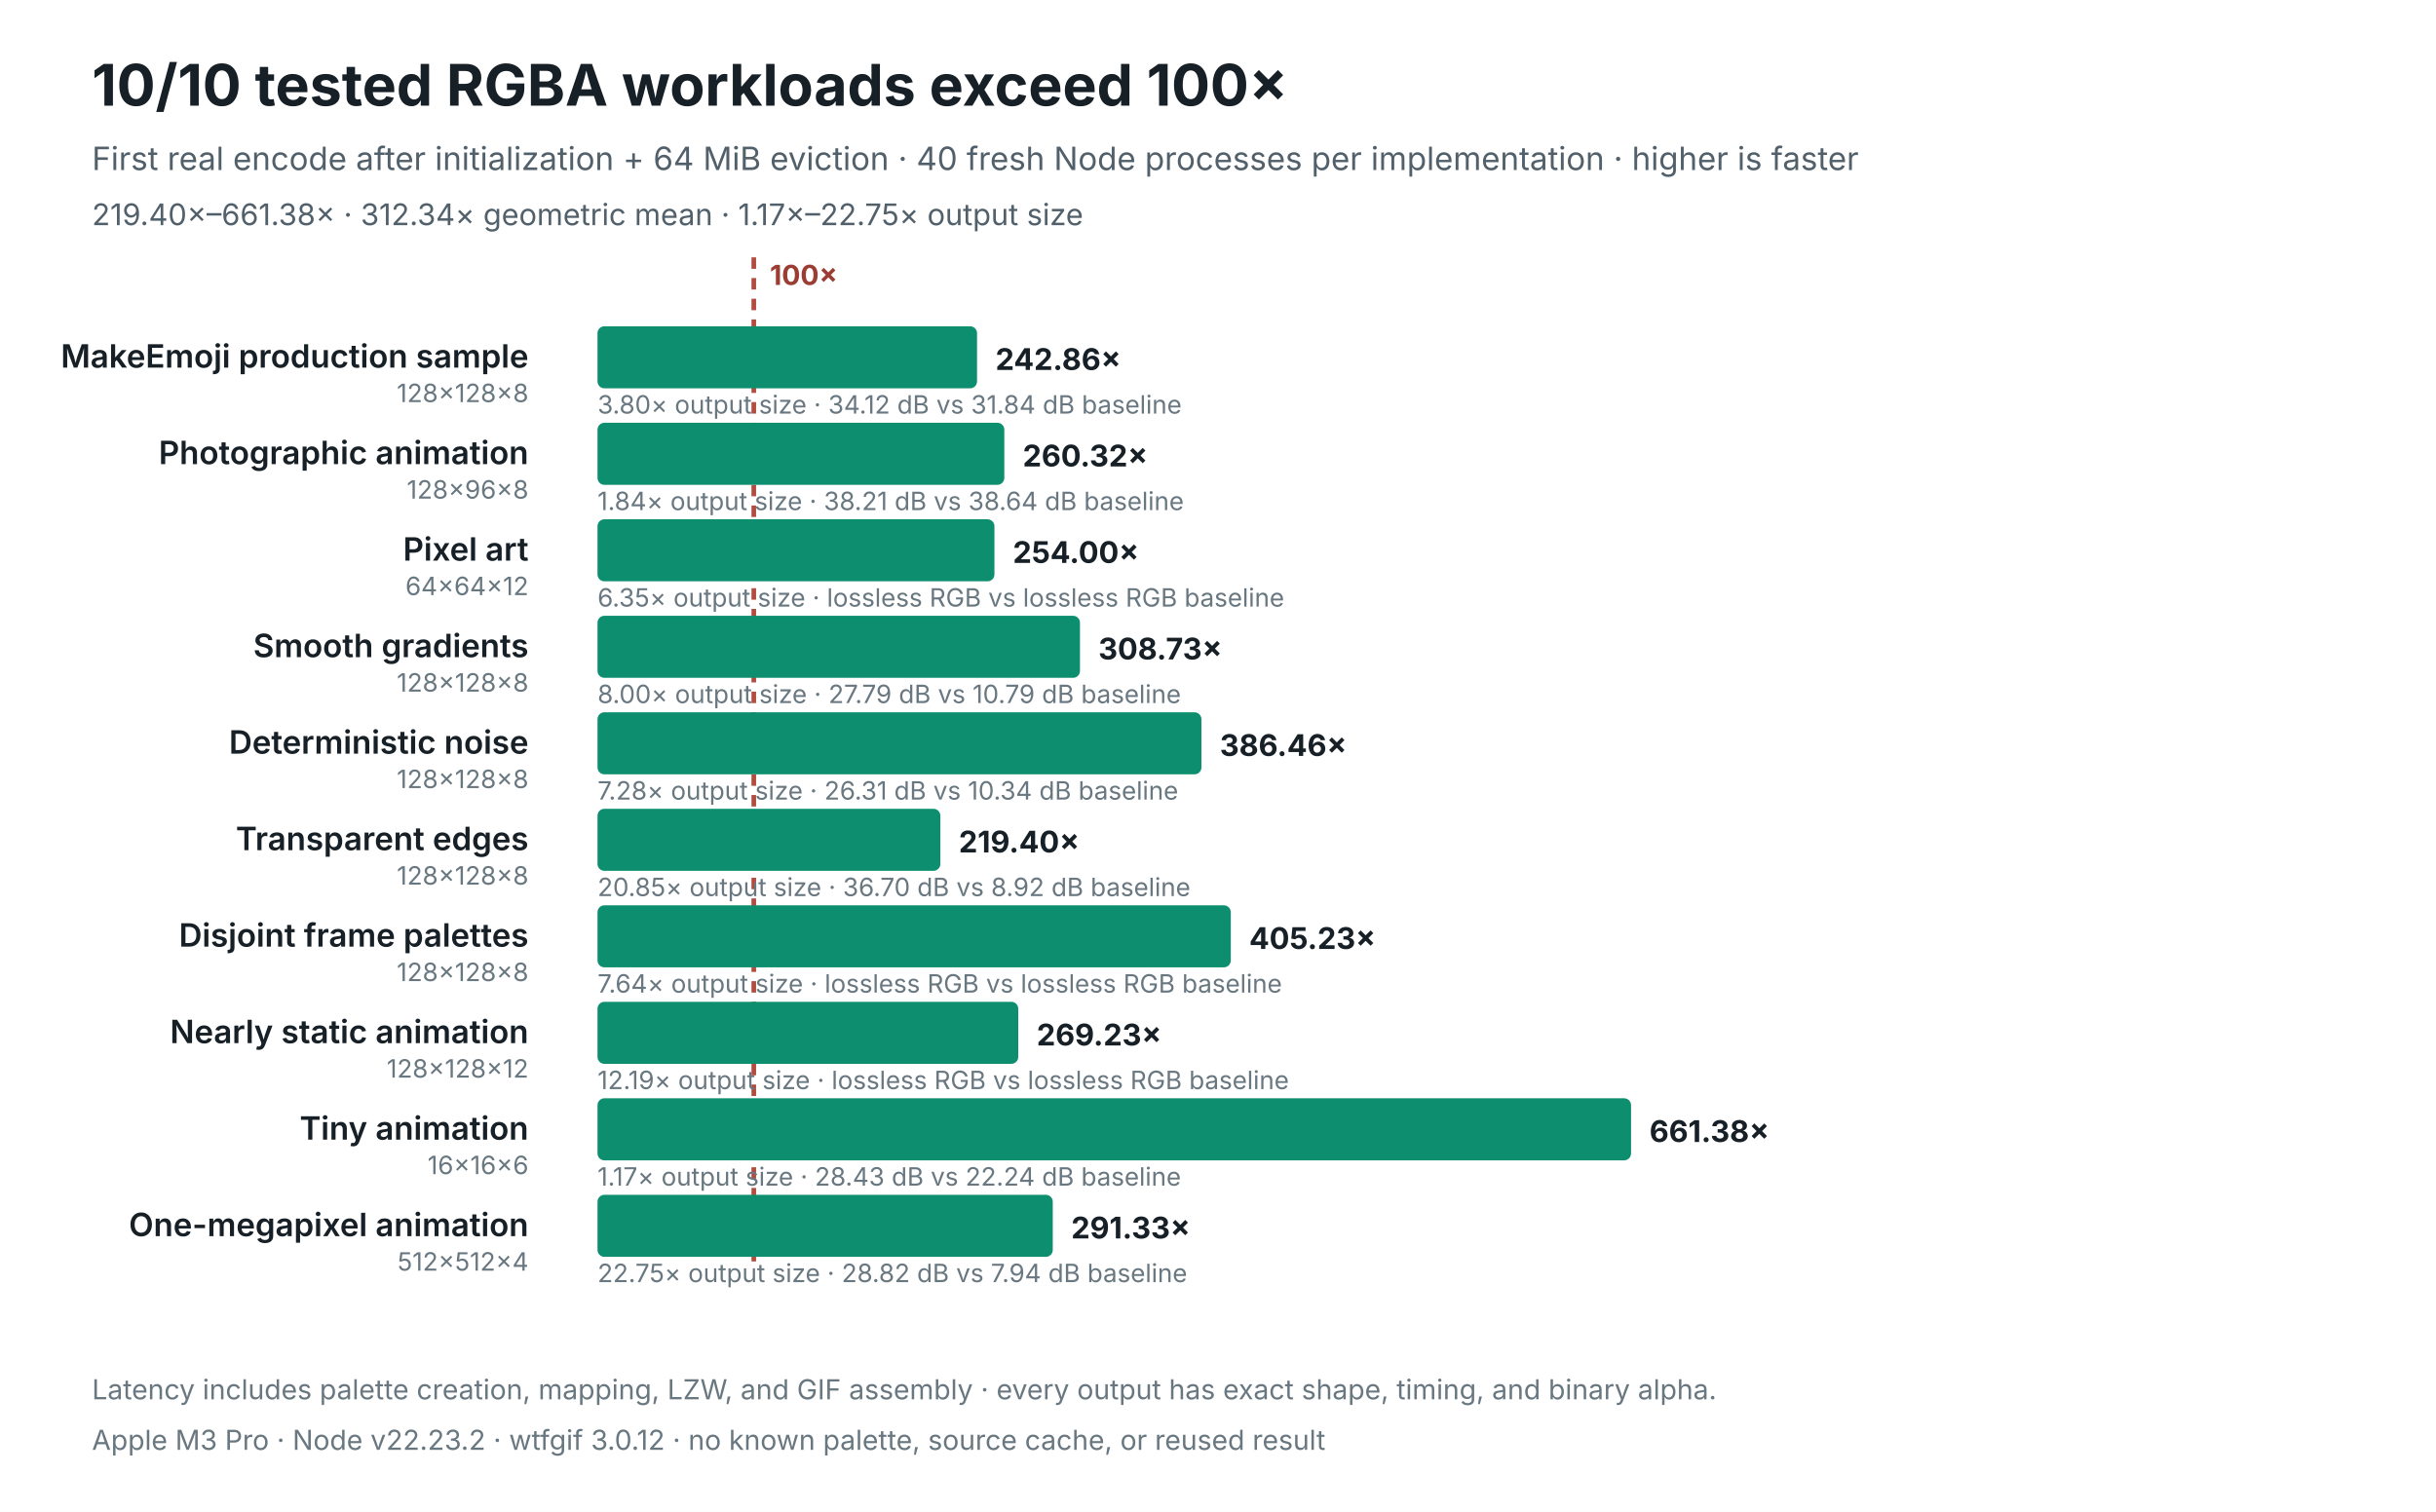
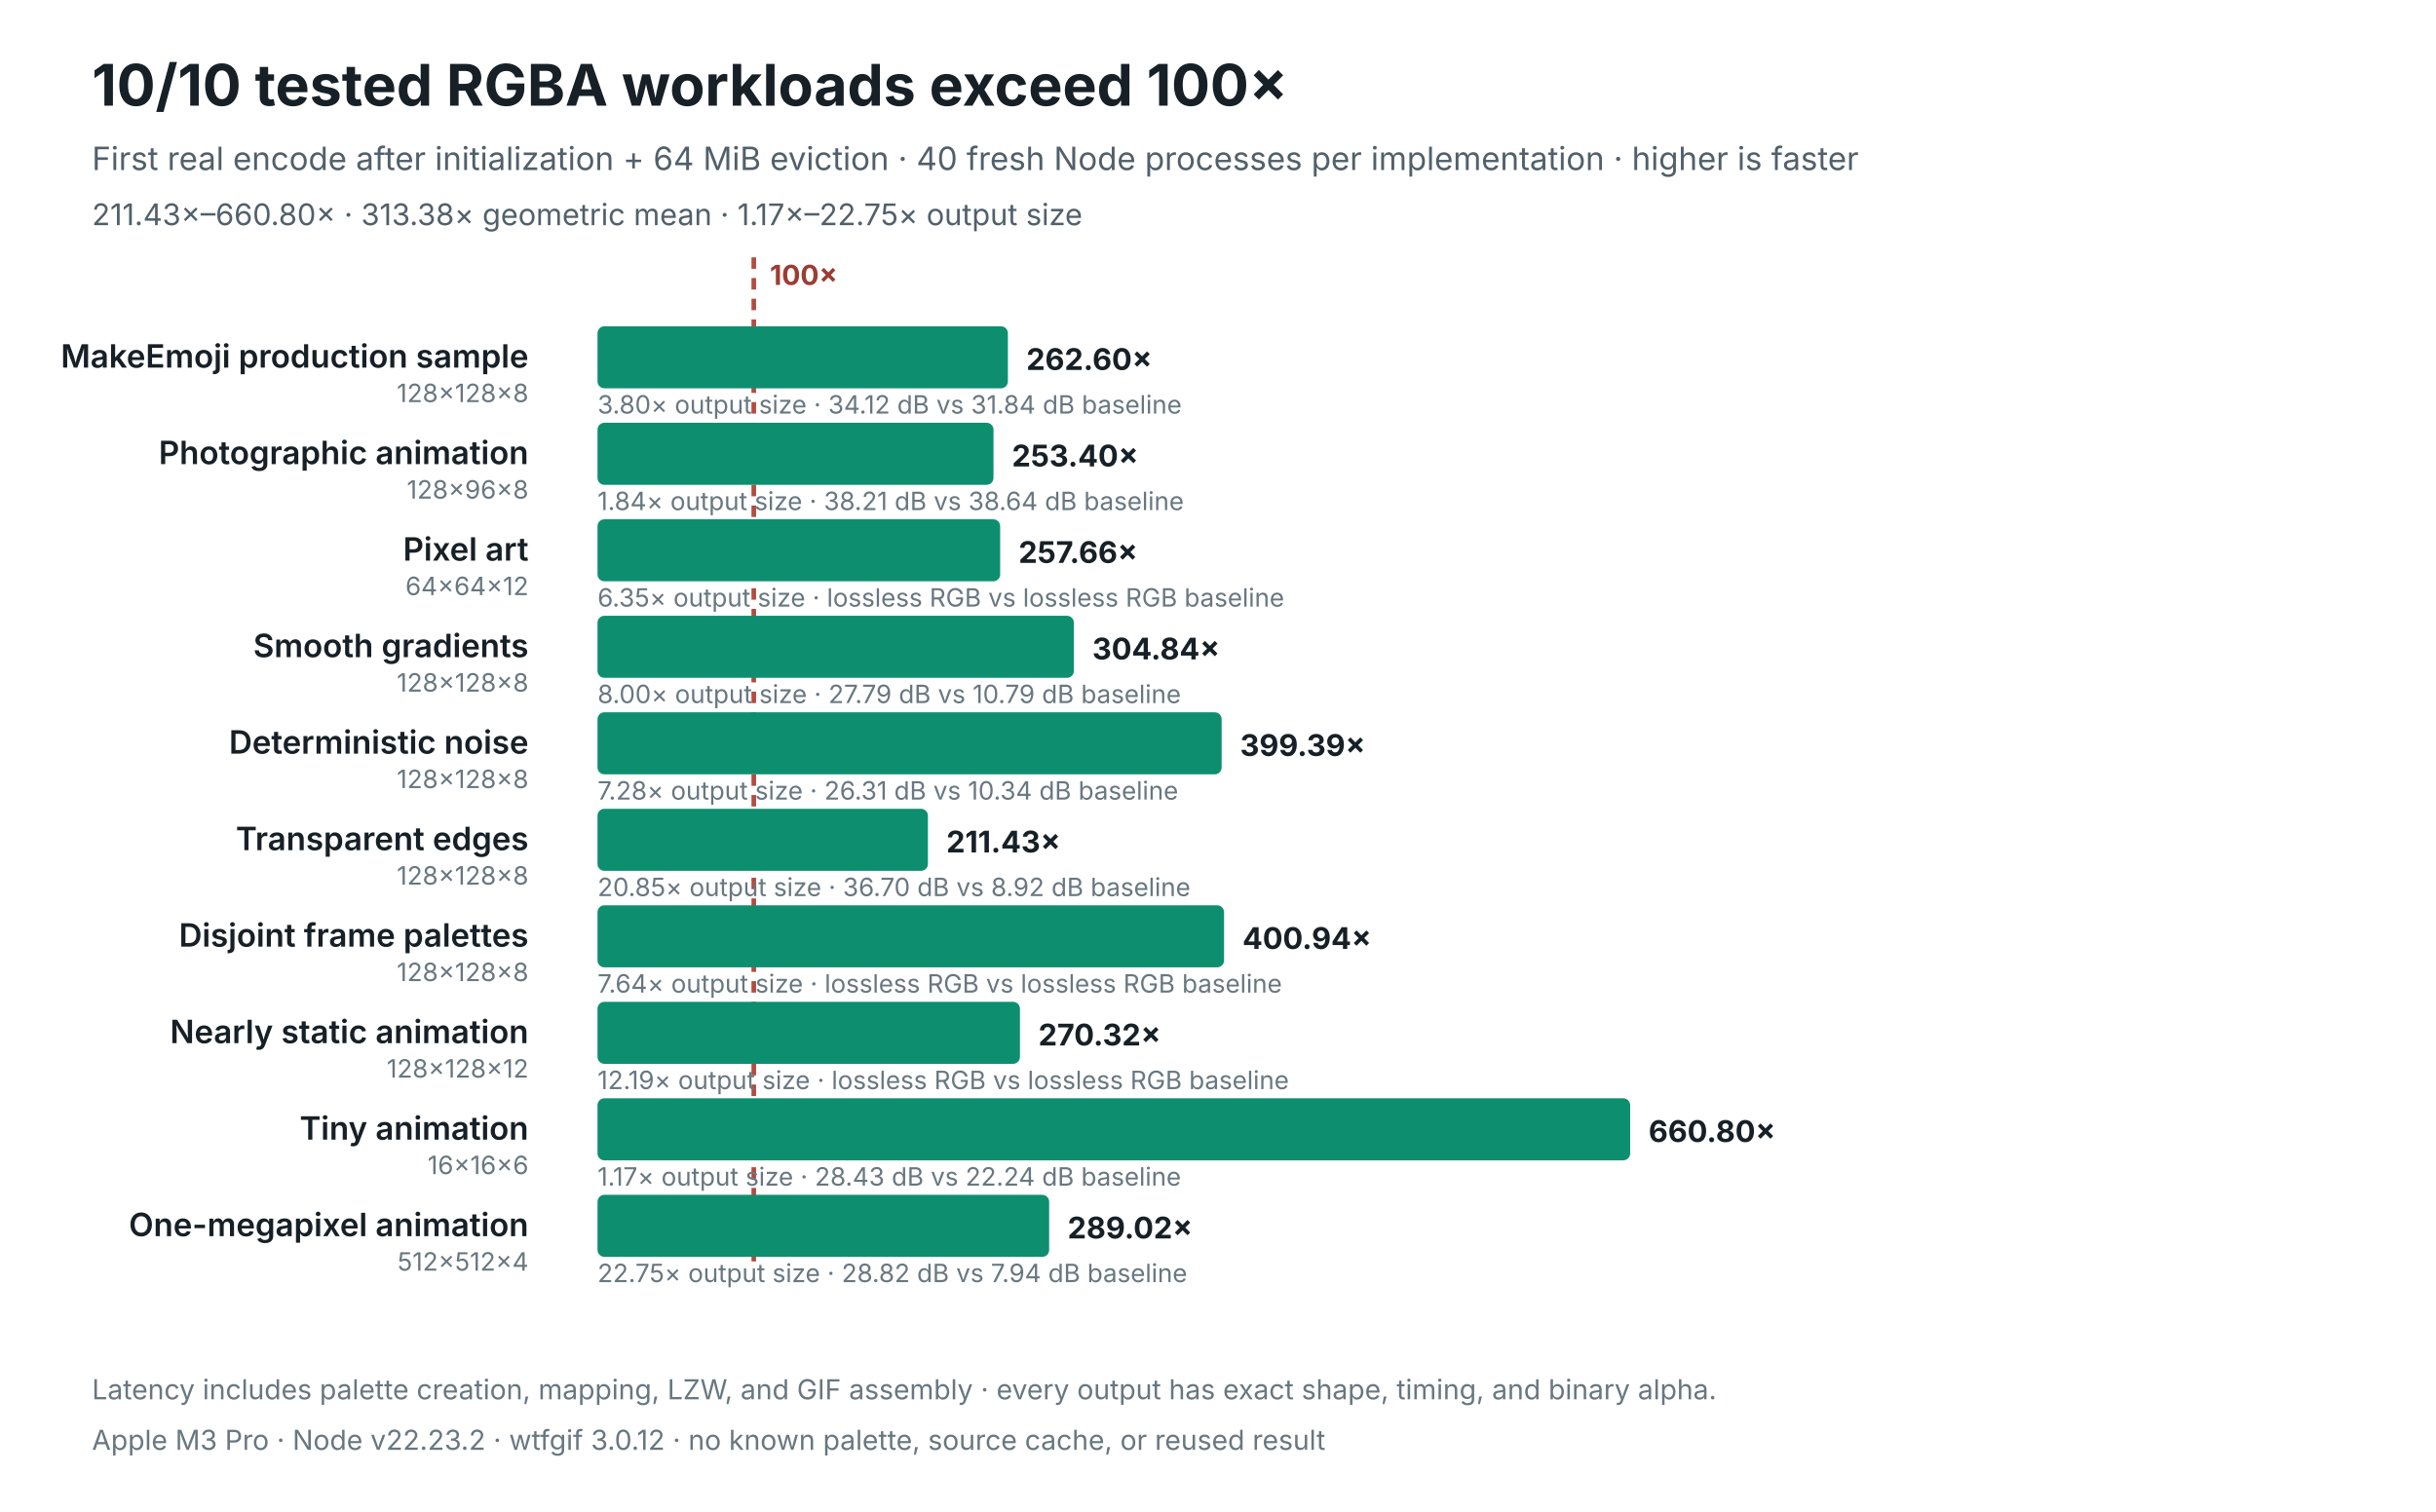
<svg xmlns="http://www.w3.org/2000/svg" width="1060" height="658" viewBox="0 0 1060 658" role="img" aria-labelledby="title desc">
  <rect width="100%" height="100%" fill="#ffffff" />
  <g font-family="ui-sans-serif, -apple-system, BlinkMacSystemFont, Segoe UI, sans-serif" fill="#172026">
    <text x="40" y="46" font-size="25" font-weight="700">10/10 tested RGBA workloads exceed 100×</text>
    <text x="40" y="74" font-size="14" fill="#51606a">First real encode after initialization + 64 MiB eviction · 40 fresh Node processes per implementation · higher is faster</text>
-     <text x="40" y="98" font-size="13" fill="#51606a">219.40×–661.38× · 312.34× geometric mean · 1.17×–22.75× output size</text>
+     <text x="40" y="98" font-size="13" fill="#51606a">211.43×–660.80× · 313.38× geometric mean · 1.17×–22.75× output size</text>
    <line x1="328" y1="112" x2="328" y2="552" stroke="#b34b3f" stroke-width="2" stroke-dasharray="5 4" />
    <text x="335" y="124" font-size="12" font-weight="700" fill="#9b3d33">100×</text>
    <text x="230" y="160" text-anchor="end" font-size="14" font-weight="600">MakeEmoji production sample</text>
    <text x="230" y="175" text-anchor="end" font-size="11" fill="#687780">128×128×8</text>
-     <rect x="260" y="142" width="165.15" height="27" rx="3" fill="#0d8f6f" />
-     <text x="433.15" y="161" font-size="13" font-weight="700">242.86×</text>
+     <rect x="260" y="142" width="178.57" height="27" rx="3" fill="#0d8f6f" />
+     <text x="446.57" y="161" font-size="13" font-weight="700">262.60×</text>
    <text x="260" y="180" font-size="11" fill="#687780">3.80× output size · 34.12 dB vs 31.84 dB baseline</text>
    <text x="230" y="202" text-anchor="end" font-size="14" font-weight="600">Photographic animation</text>
    <text x="230" y="217" text-anchor="end" font-size="11" fill="#687780">128×96×8</text>
-     <rect x="260" y="184" width="177.02" height="27" rx="3" fill="#0d8f6f" />
-     <text x="445.02" y="203" font-size="13" font-weight="700">260.32×</text>
+     <rect x="260" y="184" width="172.31" height="27" rx="3" fill="#0d8f6f" />
+     <text x="440.31" y="203" font-size="13" font-weight="700">253.40×</text>
    <text x="260" y="222" font-size="11" fill="#687780">1.84× output size · 38.21 dB vs 38.64 dB baseline</text>
    <text x="230" y="244" text-anchor="end" font-size="14" font-weight="600">Pixel art</text>
    <text x="230" y="259" text-anchor="end" font-size="11" fill="#687780">64×64×12</text>
-     <rect x="260" y="226" width="172.72" height="27" rx="3" fill="#0d8f6f" />
-     <text x="440.72" y="245" font-size="13" font-weight="700">254.00×</text>
+     <rect x="260" y="226" width="175.21" height="27" rx="3" fill="#0d8f6f" />
+     <text x="443.21" y="245" font-size="13" font-weight="700">257.66×</text>
    <text x="260" y="264" font-size="11" fill="#687780">6.35× output size · lossless RGB vs lossless RGB baseline</text>
    <text x="230" y="286" text-anchor="end" font-size="14" font-weight="600">Smooth gradients</text>
    <text x="230" y="301" text-anchor="end" font-size="11" fill="#687780">128×128×8</text>
-     <rect x="260" y="268" width="209.94" height="27" rx="3" fill="#0d8f6f" />
-     <text x="477.94" y="287" font-size="13" font-weight="700">308.73×</text>
+     <rect x="260" y="268" width="207.29" height="27" rx="3" fill="#0d8f6f" />
+     <text x="475.29" y="287" font-size="13" font-weight="700">304.84×</text>
    <text x="260" y="306" font-size="11" fill="#687780">8.00× output size · 27.79 dB vs 10.79 dB baseline</text>
    <text x="230" y="328" text-anchor="end" font-size="14" font-weight="600">Deterministic noise</text>
    <text x="230" y="343" text-anchor="end" font-size="11" fill="#687780">128×128×8</text>
-     <rect x="260" y="310" width="262.79" height="27" rx="3" fill="#0d8f6f" />
-     <text x="530.79" y="329" font-size="13" font-weight="700">386.46×</text>
+     <rect x="260" y="310" width="271.59" height="27" rx="3" fill="#0d8f6f" />
+     <text x="539.59" y="329" font-size="13" font-weight="700">399.39×</text>
    <text x="260" y="348" font-size="11" fill="#687780">7.28× output size · 26.31 dB vs 10.34 dB baseline</text>
    <text x="230" y="370" text-anchor="end" font-size="14" font-weight="600">Transparent edges</text>
    <text x="230" y="385" text-anchor="end" font-size="11" fill="#687780">128×128×8</text>
-     <rect x="260" y="352" width="149.19" height="27" rx="3" fill="#0d8f6f" />
-     <text x="417.19" y="371" font-size="13" font-weight="700">219.40×</text>
+     <rect x="260" y="352" width="143.77" height="27" rx="3" fill="#0d8f6f" />
+     <text x="411.77" y="371" font-size="13" font-weight="700">211.43×</text>
    <text x="260" y="390" font-size="11" fill="#687780">20.85× output size · 36.70 dB vs 8.92 dB baseline</text>
    <text x="230" y="412" text-anchor="end" font-size="14" font-weight="600">Disjoint frame palettes</text>
    <text x="230" y="427" text-anchor="end" font-size="11" fill="#687780">128×128×8</text>
-     <rect x="260" y="394" width="275.56" height="27" rx="3" fill="#0d8f6f" />
-     <text x="543.56" y="413" font-size="13" font-weight="700">405.23×</text>
+     <rect x="260" y="394" width="272.64" height="27" rx="3" fill="#0d8f6f" />
+     <text x="540.64" y="413" font-size="13" font-weight="700">400.94×</text>
    <text x="260" y="432" font-size="11" fill="#687780">7.64× output size · lossless RGB vs lossless RGB baseline</text>
    <text x="230" y="454" text-anchor="end" font-size="14" font-weight="600">Nearly static animation</text>
    <text x="230" y="469" text-anchor="end" font-size="11" fill="#687780">128×128×12</text>
-     <rect x="260" y="436" width="183.08" height="27" rx="3" fill="#0d8f6f" />
-     <text x="451.08" y="455" font-size="13" font-weight="700">269.23×</text>
+     <rect x="260" y="436" width="183.82" height="27" rx="3" fill="#0d8f6f" />
+     <text x="451.82" y="455" font-size="13" font-weight="700">270.32×</text>
    <text x="260" y="474" font-size="11" fill="#687780">12.19× output size · lossless RGB vs lossless RGB baseline</text>
    <text x="230" y="496" text-anchor="end" font-size="14" font-weight="600">Tiny animation</text>
    <text x="230" y="511" text-anchor="end" font-size="11" fill="#687780">16×16×6</text>
-     <rect x="260" y="478" width="449.74" height="27" rx="3" fill="#0d8f6f" />
-     <text x="717.74" y="497" font-size="13" font-weight="700">661.38×</text>
+     <rect x="260" y="478" width="449.35" height="27" rx="3" fill="#0d8f6f" />
+     <text x="717.35" y="497" font-size="13" font-weight="700">660.80×</text>
    <text x="260" y="516" font-size="11" fill="#687780">1.17× output size · 28.43 dB vs 22.24 dB baseline</text>
    <text x="230" y="538" text-anchor="end" font-size="14" font-weight="600">One-megapixel animation</text>
    <text x="230" y="553" text-anchor="end" font-size="11" fill="#687780">512×512×4</text>
-     <rect x="260" y="520" width="198.1" height="27" rx="3" fill="#0d8f6f" />
-     <text x="466.1" y="539" font-size="13" font-weight="700">291.33×</text>
+     <rect x="260" y="520" width="196.53" height="27" rx="3" fill="#0d8f6f" />
+     <text x="464.53" y="539" font-size="13" font-weight="700">289.02×</text>
    <text x="260" y="558" font-size="11" fill="#687780">22.75× output size · 28.82 dB vs 7.94 dB baseline</text>
    <text x="40" y="609" font-size="12" fill="#687780">Latency includes palette creation, mapping, LZW, and GIF assembly · every output has exact shape, timing, and binary alpha.</text>
    <text x="40" y="631" font-size="12" fill="#687780">Apple M3 Pro · Node v22.23.2 · wtfgif 3.0.12 · no known palette, source cache, or reused result</text>
  </g>
</svg>
